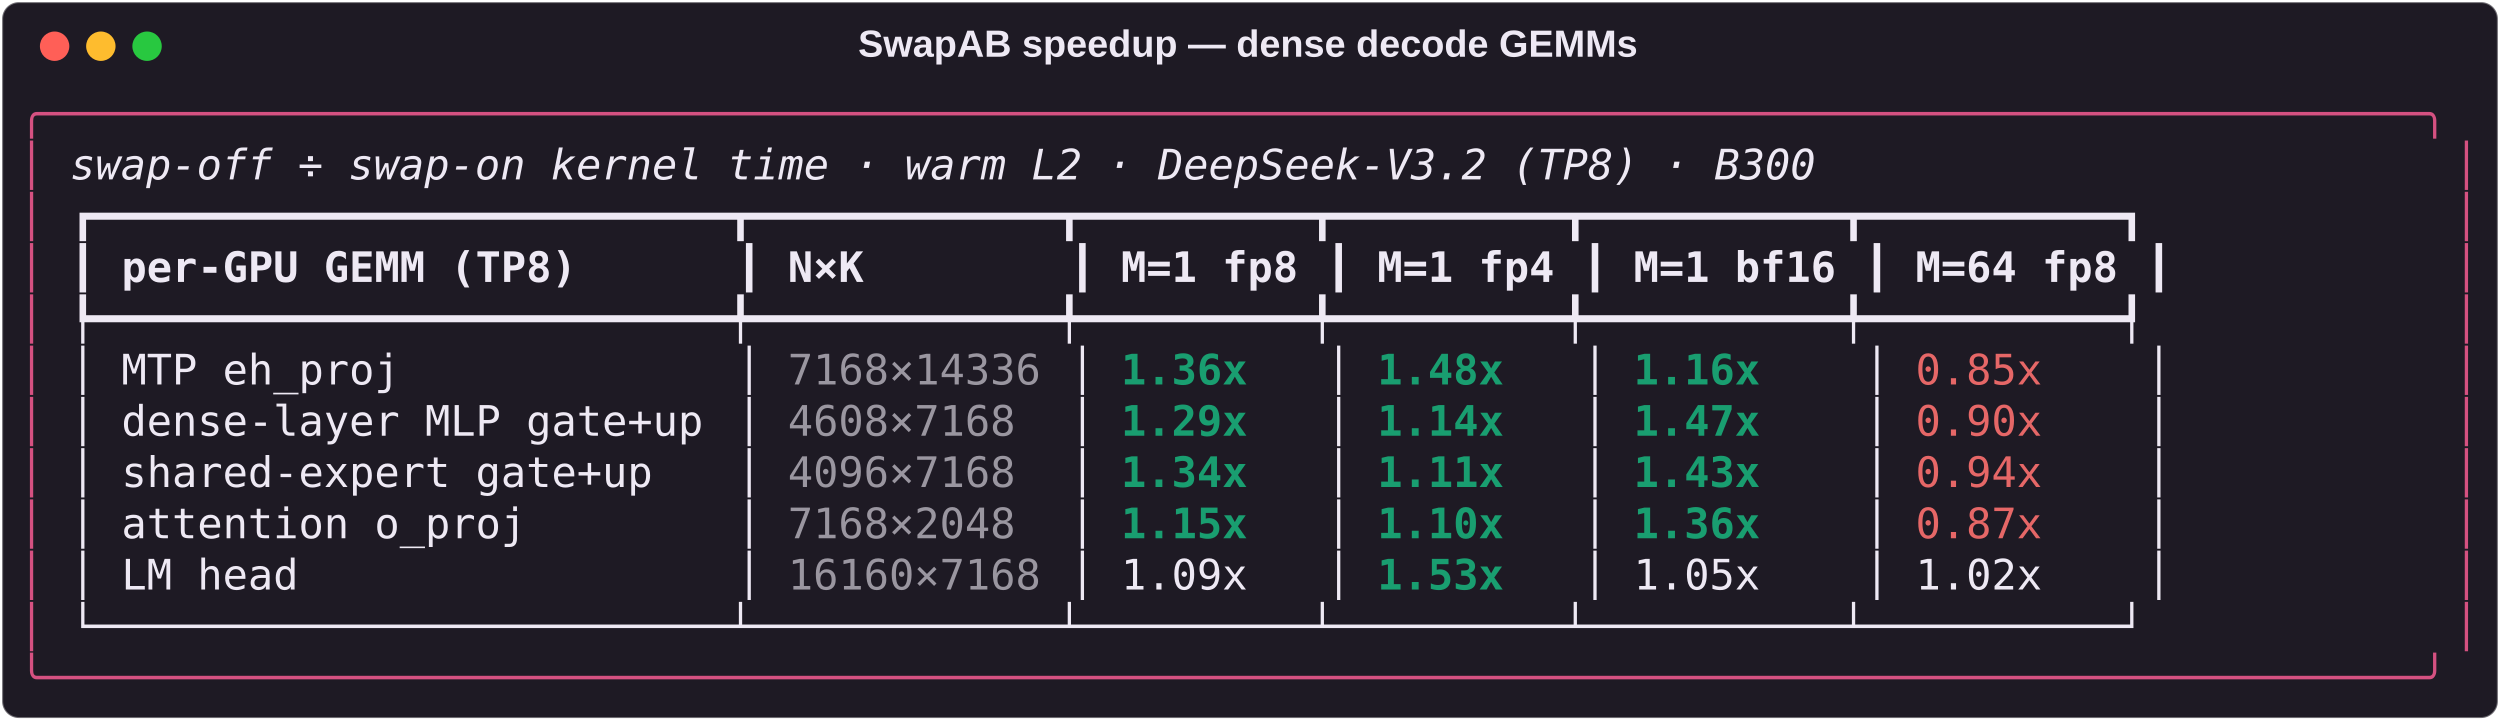
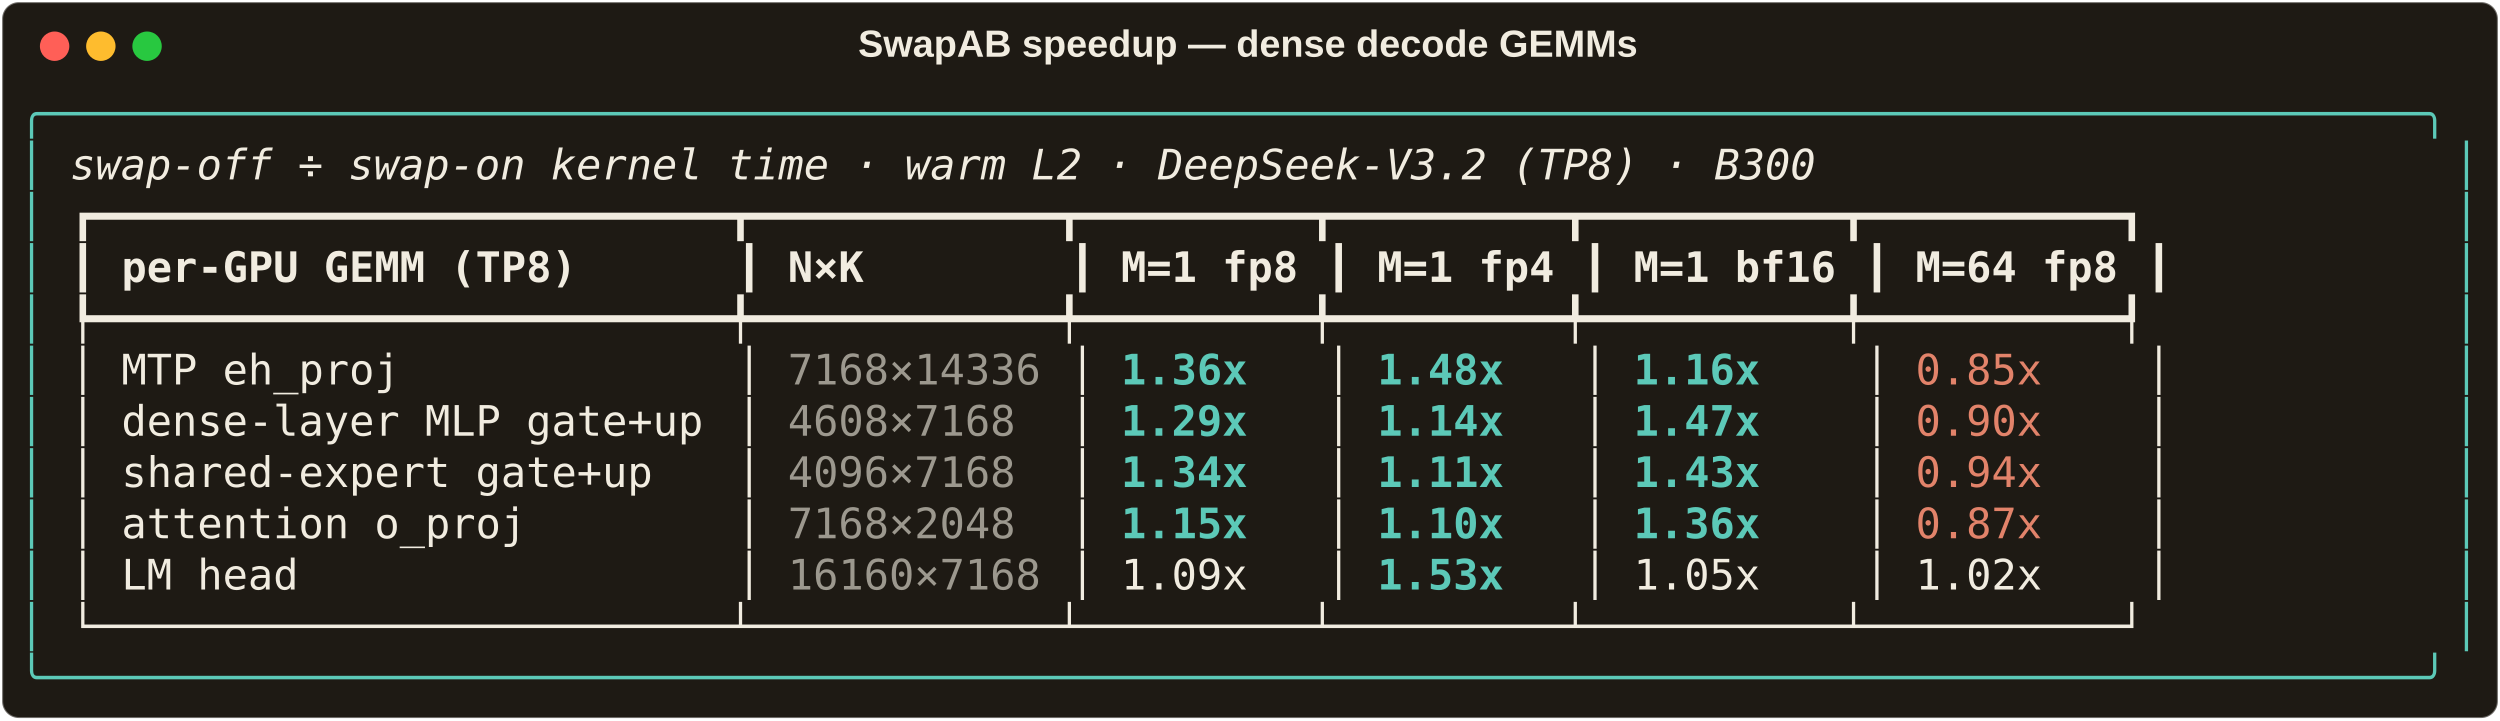
<svg xmlns="http://www.w3.org/2000/svg" class="rich-terminal" viewBox="0 0 1190 342.8">
  <style>

        
    .terminal-271107247-matrix {
        font-family: Google Sans Code, monospace;
        font-size: 20px;
        line-height: 24.4px;
        font-variant-east-asian: full-width;
    }

    .terminal-271107247-title {
        font-size: 18px;
        font-weight: bold;
        font-family: arial;
    }

-     .terminal-271107247-r1 { fill: #d55181 }
- .terminal-271107247-r2 { fill: #eee9f4 }
- .terminal-271107247-r3 { fill: #eee9f4;font-style: italic; }
- .terminal-271107247-r4 { fill: #eee9f4;font-weight: bold }
- .terminal-271107247-r5 { fill: #9a96a0 }
- .terminal-271107247-r6 { fill: #199e70;font-weight: bold }
- .terminal-271107247-r7 { fill: #e66767 }
+     .terminal-271107247-r1 { fill: #5cc9b8 }
+ .terminal-271107247-r2 { fill: #f1ece0 }
+ .terminal-271107247-r3 { fill: #f1ece0;font-style: italic; }
+ .terminal-271107247-r4 { fill: #f1ece0;font-weight: bold }
+ .terminal-271107247-r5 { fill: #9c988e }
+ .terminal-271107247-r6 { fill: #5cc9b8;font-weight: bold }
+ .terminal-271107247-r7 { fill: #e2836a }
    </style>
  <defs>
    <clipPath id="terminal-271107247-clip-terminal">
      <rect x="0" y="0" width="1170.2" height="291.8" />
    </clipPath>
    <clipPath id="terminal-271107247-line-0">
      <rect x="0" y="1.5" width="1171.2" height="24.65" />
    </clipPath>
    <clipPath id="terminal-271107247-line-1">
      <rect x="0" y="25.9" width="1171.2" height="24.65" />
    </clipPath>
    <clipPath id="terminal-271107247-line-2">
      <rect x="0" y="50.3" width="1171.2" height="24.65" />
    </clipPath>
    <clipPath id="terminal-271107247-line-3">
      <rect x="0" y="74.7" width="1171.2" height="24.65" />
    </clipPath>
    <clipPath id="terminal-271107247-line-4">
      <rect x="0" y="99.1" width="1171.2" height="24.65" />
    </clipPath>
    <clipPath id="terminal-271107247-line-5">
      <rect x="0" y="123.5" width="1171.2" height="24.65" />
    </clipPath>
    <clipPath id="terminal-271107247-line-6">
      <rect x="0" y="147.9" width="1171.2" height="24.65" />
    </clipPath>
    <clipPath id="terminal-271107247-line-7">
      <rect x="0" y="172.3" width="1171.2" height="24.65" />
    </clipPath>
    <clipPath id="terminal-271107247-line-8">
      <rect x="0" y="196.7" width="1171.2" height="24.65" />
    </clipPath>
    <clipPath id="terminal-271107247-line-9">
      <rect x="0" y="221.1" width="1171.2" height="24.65" />
    </clipPath>
    <clipPath id="terminal-271107247-line-10">
      <rect x="0" y="245.5" width="1171.2" height="24.65" />
    </clipPath>
  </defs>
-   <rect fill="#1e1a24" stroke="rgba(255,255,255,0.35)" stroke-width="1" x="1" y="1" width="1188" height="340.8" rx="8" />
-   <text class="terminal-271107247-title" fill="#eee9f4" text-anchor="middle" x="594" y="27">SwapAB speedup — dense decode GEMMs</text>
+   <rect fill="#1e1a14" stroke="rgba(255,255,255,0.35)" stroke-width="1" x="1" y="1" width="1188" height="340.8" rx="8" />
+   <text class="terminal-271107247-title" fill="#f1ece0" text-anchor="middle" x="594" y="27">SwapAB speedup — dense decode GEMMs</text>
  <g transform="translate(26,22)">
    <circle cx="0" cy="0" r="7" fill="#ff5f57" />
    <circle cx="22" cy="0" r="7" fill="#febc2e" />
    <circle cx="44" cy="0" r="7" fill="#28c840" />
  </g>
  <g transform="translate(9, 41)" clip-path="url(#terminal-271107247-clip-terminal)">
    <g class="terminal-271107247-matrix">
      <text class="terminal-271107247-r1" x="0" y="20" textLength="1171.2" clip-path="url(#terminal-271107247-line-0)">╭──────────────────────────────────────────────────────────────────────────────────────────────╮</text>
      <text class="terminal-271107247-r2" x="1171.2" y="20" textLength="12.2" clip-path="url(#terminal-271107247-line-0)">
</text>
      <text class="terminal-271107247-r1" x="0" y="44.4" textLength="12.2" clip-path="url(#terminal-271107247-line-1)">│</text>
      <text class="terminal-271107247-r3" x="24.4" y="44.4" textLength="1000.4" clip-path="url(#terminal-271107247-line-1)">      swap-off ÷ swap-on kernel time · warm L2 · DeepSeek-V3.2 (TP8) · B300       </text>
      <text class="terminal-271107247-r1" x="1159" y="44.4" textLength="12.2" clip-path="url(#terminal-271107247-line-1)">│</text>
      <text class="terminal-271107247-r2" x="1171.2" y="44.4" textLength="12.2" clip-path="url(#terminal-271107247-line-1)">
</text>
      <text class="terminal-271107247-r1" x="0" y="68.8" textLength="12.2" clip-path="url(#terminal-271107247-line-2)">│</text>
      <text class="terminal-271107247-r2" x="24.4" y="68.8" textLength="1000.4" clip-path="url(#terminal-271107247-line-2)">┏━━━━━━━━━━━━━━━━━━━━━━━━━┳━━━━━━━━━━━━┳━━━━━━━━━┳━━━━━━━━━┳━━━━━━━━━━┳━━━━━━━━━━┓</text>
      <text class="terminal-271107247-r1" x="1159" y="68.8" textLength="12.2" clip-path="url(#terminal-271107247-line-2)">│</text>
      <text class="terminal-271107247-r2" x="1171.2" y="68.8" textLength="12.2" clip-path="url(#terminal-271107247-line-2)">
</text>
      <text class="terminal-271107247-r1" x="0" y="93.2" textLength="12.2" clip-path="url(#terminal-271107247-line-3)">│</text>
      <text class="terminal-271107247-r2" x="24.4" y="93.2" textLength="12.2" clip-path="url(#terminal-271107247-line-3)">┃</text>
      <text class="terminal-271107247-r4" x="48.8" y="93.2" textLength="280.6" clip-path="url(#terminal-271107247-line-3)">per-GPU GEMM (TP8)     </text>
      <text class="terminal-271107247-r2" x="341.6" y="93.2" textLength="12.2" clip-path="url(#terminal-271107247-line-3)">┃</text>
      <text class="terminal-271107247-r4" x="366" y="93.2" textLength="122" clip-path="url(#terminal-271107247-line-3)">       N×K</text>
      <text class="terminal-271107247-r2" x="500.2" y="93.2" textLength="12.2" clip-path="url(#terminal-271107247-line-3)">┃</text>
      <text class="terminal-271107247-r4" x="524.6" y="93.2" textLength="85.4" clip-path="url(#terminal-271107247-line-3)">M=1 fp8</text>
      <text class="terminal-271107247-r2" x="622.2" y="93.2" textLength="12.2" clip-path="url(#terminal-271107247-line-3)">┃</text>
      <text class="terminal-271107247-r4" x="646.6" y="93.2" textLength="85.4" clip-path="url(#terminal-271107247-line-3)">M=1 fp4</text>
      <text class="terminal-271107247-r2" x="744.2" y="93.2" textLength="12.2" clip-path="url(#terminal-271107247-line-3)">┃</text>
      <text class="terminal-271107247-r4" x="768.6" y="93.2" textLength="97.6" clip-path="url(#terminal-271107247-line-3)">M=1 bf16</text>
      <text class="terminal-271107247-r2" x="878.4" y="93.2" textLength="12.2" clip-path="url(#terminal-271107247-line-3)">┃</text>
      <text class="terminal-271107247-r4" x="902.8" y="93.2" textLength="97.6" clip-path="url(#terminal-271107247-line-3)">M=64 fp8</text>
      <text class="terminal-271107247-r2" x="1012.6" y="93.2" textLength="12.2" clip-path="url(#terminal-271107247-line-3)">┃</text>
      <text class="terminal-271107247-r1" x="1159" y="93.2" textLength="12.2" clip-path="url(#terminal-271107247-line-3)">│</text>
      <text class="terminal-271107247-r2" x="1171.2" y="93.2" textLength="12.2" clip-path="url(#terminal-271107247-line-3)">
</text>
      <text class="terminal-271107247-r1" x="0" y="117.6" textLength="12.2" clip-path="url(#terminal-271107247-line-4)">│</text>
      <text class="terminal-271107247-r2" x="24.4" y="117.6" textLength="1000.4" clip-path="url(#terminal-271107247-line-4)">┡━━━━━━━━━━━━━━━━━━━━━━━━━╇━━━━━━━━━━━━╇━━━━━━━━━╇━━━━━━━━━╇━━━━━━━━━━╇━━━━━━━━━━┩</text>
      <text class="terminal-271107247-r1" x="1159" y="117.6" textLength="12.2" clip-path="url(#terminal-271107247-line-4)">│</text>
      <text class="terminal-271107247-r2" x="1171.2" y="117.6" textLength="12.2" clip-path="url(#terminal-271107247-line-4)">
</text>
      <text class="terminal-271107247-r1" x="0" y="142" textLength="12.2" clip-path="url(#terminal-271107247-line-5)">│</text>
      <text class="terminal-271107247-r2" x="24.4" y="142" textLength="12.2" clip-path="url(#terminal-271107247-line-5)">│</text>
      <text class="terminal-271107247-r2" x="48.8" y="142" textLength="280.6" clip-path="url(#terminal-271107247-line-5)">MTP eh_proj            </text>
      <text class="terminal-271107247-r2" x="341.6" y="142" textLength="12.2" clip-path="url(#terminal-271107247-line-5)">│</text>
      <text class="terminal-271107247-r5" x="366" y="142" textLength="122" clip-path="url(#terminal-271107247-line-5)">7168×14336</text>
      <text class="terminal-271107247-r2" x="500.2" y="142" textLength="12.2" clip-path="url(#terminal-271107247-line-5)">│</text>
      <text class="terminal-271107247-r6" x="524.6" y="142" textLength="85.4" clip-path="url(#terminal-271107247-line-5)">  1.36x</text>
      <text class="terminal-271107247-r2" x="622.2" y="142" textLength="12.2" clip-path="url(#terminal-271107247-line-5)">│</text>
      <text class="terminal-271107247-r6" x="646.6" y="142" textLength="85.4" clip-path="url(#terminal-271107247-line-5)">  1.48x</text>
      <text class="terminal-271107247-r2" x="744.2" y="142" textLength="12.2" clip-path="url(#terminal-271107247-line-5)">│</text>
      <text class="terminal-271107247-r6" x="768.6" y="142" textLength="97.6" clip-path="url(#terminal-271107247-line-5)">   1.16x</text>
      <text class="terminal-271107247-r2" x="878.4" y="142" textLength="12.2" clip-path="url(#terminal-271107247-line-5)">│</text>
      <text class="terminal-271107247-r7" x="902.8" y="142" textLength="97.6" clip-path="url(#terminal-271107247-line-5)">   0.85x</text>
      <text class="terminal-271107247-r2" x="1012.6" y="142" textLength="12.2" clip-path="url(#terminal-271107247-line-5)">│</text>
      <text class="terminal-271107247-r1" x="1159" y="142" textLength="12.2" clip-path="url(#terminal-271107247-line-5)">│</text>
      <text class="terminal-271107247-r2" x="1171.2" y="142" textLength="12.2" clip-path="url(#terminal-271107247-line-5)">
</text>
      <text class="terminal-271107247-r1" x="0" y="166.4" textLength="12.2" clip-path="url(#terminal-271107247-line-6)">│</text>
      <text class="terminal-271107247-r2" x="24.4" y="166.4" textLength="12.2" clip-path="url(#terminal-271107247-line-6)">│</text>
      <text class="terminal-271107247-r2" x="48.8" y="166.4" textLength="280.6" clip-path="url(#terminal-271107247-line-6)">dense-layer MLP gate+up</text>
      <text class="terminal-271107247-r2" x="341.6" y="166.4" textLength="12.2" clip-path="url(#terminal-271107247-line-6)">│</text>
      <text class="terminal-271107247-r5" x="366" y="166.4" textLength="122" clip-path="url(#terminal-271107247-line-6)"> 4608×7168</text>
      <text class="terminal-271107247-r2" x="500.2" y="166.4" textLength="12.2" clip-path="url(#terminal-271107247-line-6)">│</text>
      <text class="terminal-271107247-r6" x="524.6" y="166.4" textLength="85.4" clip-path="url(#terminal-271107247-line-6)">  1.29x</text>
      <text class="terminal-271107247-r2" x="622.2" y="166.4" textLength="12.2" clip-path="url(#terminal-271107247-line-6)">│</text>
      <text class="terminal-271107247-r6" x="646.6" y="166.4" textLength="85.4" clip-path="url(#terminal-271107247-line-6)">  1.14x</text>
      <text class="terminal-271107247-r2" x="744.2" y="166.4" textLength="12.2" clip-path="url(#terminal-271107247-line-6)">│</text>
      <text class="terminal-271107247-r6" x="768.6" y="166.4" textLength="97.6" clip-path="url(#terminal-271107247-line-6)">   1.47x</text>
      <text class="terminal-271107247-r2" x="878.4" y="166.4" textLength="12.2" clip-path="url(#terminal-271107247-line-6)">│</text>
      <text class="terminal-271107247-r7" x="902.8" y="166.4" textLength="97.6" clip-path="url(#terminal-271107247-line-6)">   0.90x</text>
      <text class="terminal-271107247-r2" x="1012.6" y="166.4" textLength="12.2" clip-path="url(#terminal-271107247-line-6)">│</text>
      <text class="terminal-271107247-r1" x="1159" y="166.4" textLength="12.2" clip-path="url(#terminal-271107247-line-6)">│</text>
      <text class="terminal-271107247-r2" x="1171.2" y="166.4" textLength="12.2" clip-path="url(#terminal-271107247-line-6)">
</text>
      <text class="terminal-271107247-r1" x="0" y="190.8" textLength="12.2" clip-path="url(#terminal-271107247-line-7)">│</text>
      <text class="terminal-271107247-r2" x="24.4" y="190.8" textLength="12.2" clip-path="url(#terminal-271107247-line-7)">│</text>
      <text class="terminal-271107247-r2" x="48.8" y="190.8" textLength="280.6" clip-path="url(#terminal-271107247-line-7)">shared-expert gate+up  </text>
      <text class="terminal-271107247-r2" x="341.6" y="190.8" textLength="12.2" clip-path="url(#terminal-271107247-line-7)">│</text>
      <text class="terminal-271107247-r5" x="366" y="190.8" textLength="122" clip-path="url(#terminal-271107247-line-7)"> 4096×7168</text>
      <text class="terminal-271107247-r2" x="500.2" y="190.8" textLength="12.2" clip-path="url(#terminal-271107247-line-7)">│</text>
      <text class="terminal-271107247-r6" x="524.6" y="190.8" textLength="85.4" clip-path="url(#terminal-271107247-line-7)">  1.34x</text>
      <text class="terminal-271107247-r2" x="622.2" y="190.8" textLength="12.2" clip-path="url(#terminal-271107247-line-7)">│</text>
      <text class="terminal-271107247-r6" x="646.6" y="190.8" textLength="85.4" clip-path="url(#terminal-271107247-line-7)">  1.11x</text>
      <text class="terminal-271107247-r2" x="744.2" y="190.8" textLength="12.2" clip-path="url(#terminal-271107247-line-7)">│</text>
      <text class="terminal-271107247-r6" x="768.6" y="190.8" textLength="97.6" clip-path="url(#terminal-271107247-line-7)">   1.43x</text>
      <text class="terminal-271107247-r2" x="878.4" y="190.8" textLength="12.2" clip-path="url(#terminal-271107247-line-7)">│</text>
      <text class="terminal-271107247-r7" x="902.8" y="190.8" textLength="97.6" clip-path="url(#terminal-271107247-line-7)">   0.94x</text>
      <text class="terminal-271107247-r2" x="1012.6" y="190.8" textLength="12.2" clip-path="url(#terminal-271107247-line-7)">│</text>
      <text class="terminal-271107247-r1" x="1159" y="190.8" textLength="12.2" clip-path="url(#terminal-271107247-line-7)">│</text>
      <text class="terminal-271107247-r2" x="1171.2" y="190.8" textLength="12.2" clip-path="url(#terminal-271107247-line-7)">
</text>
      <text class="terminal-271107247-r1" x="0" y="215.2" textLength="12.2" clip-path="url(#terminal-271107247-line-8)">│</text>
      <text class="terminal-271107247-r2" x="24.4" y="215.2" textLength="12.2" clip-path="url(#terminal-271107247-line-8)">│</text>
      <text class="terminal-271107247-r2" x="48.8" y="215.2" textLength="280.6" clip-path="url(#terminal-271107247-line-8)">attention o_proj       </text>
      <text class="terminal-271107247-r2" x="341.6" y="215.2" textLength="12.2" clip-path="url(#terminal-271107247-line-8)">│</text>
      <text class="terminal-271107247-r5" x="366" y="215.2" textLength="122" clip-path="url(#terminal-271107247-line-8)"> 7168×2048</text>
      <text class="terminal-271107247-r2" x="500.2" y="215.2" textLength="12.2" clip-path="url(#terminal-271107247-line-8)">│</text>
      <text class="terminal-271107247-r6" x="524.6" y="215.2" textLength="85.4" clip-path="url(#terminal-271107247-line-8)">  1.15x</text>
      <text class="terminal-271107247-r2" x="622.2" y="215.2" textLength="12.2" clip-path="url(#terminal-271107247-line-8)">│</text>
      <text class="terminal-271107247-r6" x="646.6" y="215.2" textLength="85.4" clip-path="url(#terminal-271107247-line-8)">  1.10x</text>
      <text class="terminal-271107247-r2" x="744.2" y="215.2" textLength="12.2" clip-path="url(#terminal-271107247-line-8)">│</text>
      <text class="terminal-271107247-r6" x="768.6" y="215.2" textLength="97.6" clip-path="url(#terminal-271107247-line-8)">   1.36x</text>
      <text class="terminal-271107247-r2" x="878.4" y="215.2" textLength="12.2" clip-path="url(#terminal-271107247-line-8)">│</text>
      <text class="terminal-271107247-r7" x="902.8" y="215.2" textLength="97.6" clip-path="url(#terminal-271107247-line-8)">   0.87x</text>
      <text class="terminal-271107247-r2" x="1012.6" y="215.2" textLength="12.2" clip-path="url(#terminal-271107247-line-8)">│</text>
      <text class="terminal-271107247-r1" x="1159" y="215.2" textLength="12.2" clip-path="url(#terminal-271107247-line-8)">│</text>
      <text class="terminal-271107247-r2" x="1171.2" y="215.2" textLength="12.2" clip-path="url(#terminal-271107247-line-8)">
</text>
      <text class="terminal-271107247-r1" x="0" y="239.6" textLength="12.2" clip-path="url(#terminal-271107247-line-9)">│</text>
      <text class="terminal-271107247-r2" x="24.4" y="239.6" textLength="12.2" clip-path="url(#terminal-271107247-line-9)">│</text>
      <text class="terminal-271107247-r2" x="48.8" y="239.6" textLength="280.6" clip-path="url(#terminal-271107247-line-9)">LM head                </text>
      <text class="terminal-271107247-r2" x="341.6" y="239.6" textLength="12.2" clip-path="url(#terminal-271107247-line-9)">│</text>
      <text class="terminal-271107247-r5" x="366" y="239.6" textLength="122" clip-path="url(#terminal-271107247-line-9)">16160×7168</text>
      <text class="terminal-271107247-r2" x="500.2" y="239.6" textLength="12.2" clip-path="url(#terminal-271107247-line-9)">│</text>
      <text class="terminal-271107247-r2" x="524.6" y="239.6" textLength="85.4" clip-path="url(#terminal-271107247-line-9)">  1.09x</text>
      <text class="terminal-271107247-r2" x="622.2" y="239.6" textLength="12.2" clip-path="url(#terminal-271107247-line-9)">│</text>
      <text class="terminal-271107247-r6" x="646.6" y="239.6" textLength="85.4" clip-path="url(#terminal-271107247-line-9)">  1.53x</text>
      <text class="terminal-271107247-r2" x="744.2" y="239.6" textLength="12.2" clip-path="url(#terminal-271107247-line-9)">│</text>
      <text class="terminal-271107247-r2" x="768.6" y="239.6" textLength="97.6" clip-path="url(#terminal-271107247-line-9)">   1.05x</text>
      <text class="terminal-271107247-r2" x="878.4" y="239.6" textLength="12.2" clip-path="url(#terminal-271107247-line-9)">│</text>
      <text class="terminal-271107247-r2" x="902.8" y="239.6" textLength="97.6" clip-path="url(#terminal-271107247-line-9)">   1.02x</text>
      <text class="terminal-271107247-r2" x="1012.6" y="239.6" textLength="12.2" clip-path="url(#terminal-271107247-line-9)">│</text>
      <text class="terminal-271107247-r1" x="1159" y="239.6" textLength="12.2" clip-path="url(#terminal-271107247-line-9)">│</text>
      <text class="terminal-271107247-r2" x="1171.2" y="239.6" textLength="12.2" clip-path="url(#terminal-271107247-line-9)">
</text>
      <text class="terminal-271107247-r1" x="0" y="264" textLength="12.2" clip-path="url(#terminal-271107247-line-10)">│</text>
      <text class="terminal-271107247-r2" x="24.4" y="264" textLength="1000.4" clip-path="url(#terminal-271107247-line-10)">└─────────────────────────┴────────────┴─────────┴─────────┴──────────┴──────────┘</text>
      <text class="terminal-271107247-r1" x="1159" y="264" textLength="12.2" clip-path="url(#terminal-271107247-line-10)">│</text>
      <text class="terminal-271107247-r2" x="1171.2" y="264" textLength="12.2" clip-path="url(#terminal-271107247-line-10)">
</text>
      <text class="terminal-271107247-r1" x="0" y="288.4" textLength="1171.2" clip-path="url(#terminal-271107247-line-11)">╰──────────────────────────────────────────────────────────────────────────────────────────────╯</text>
      <text class="terminal-271107247-r2" x="1171.2" y="288.4" textLength="12.2" clip-path="url(#terminal-271107247-line-11)">
</text>
    </g>
  </g>
</svg>
